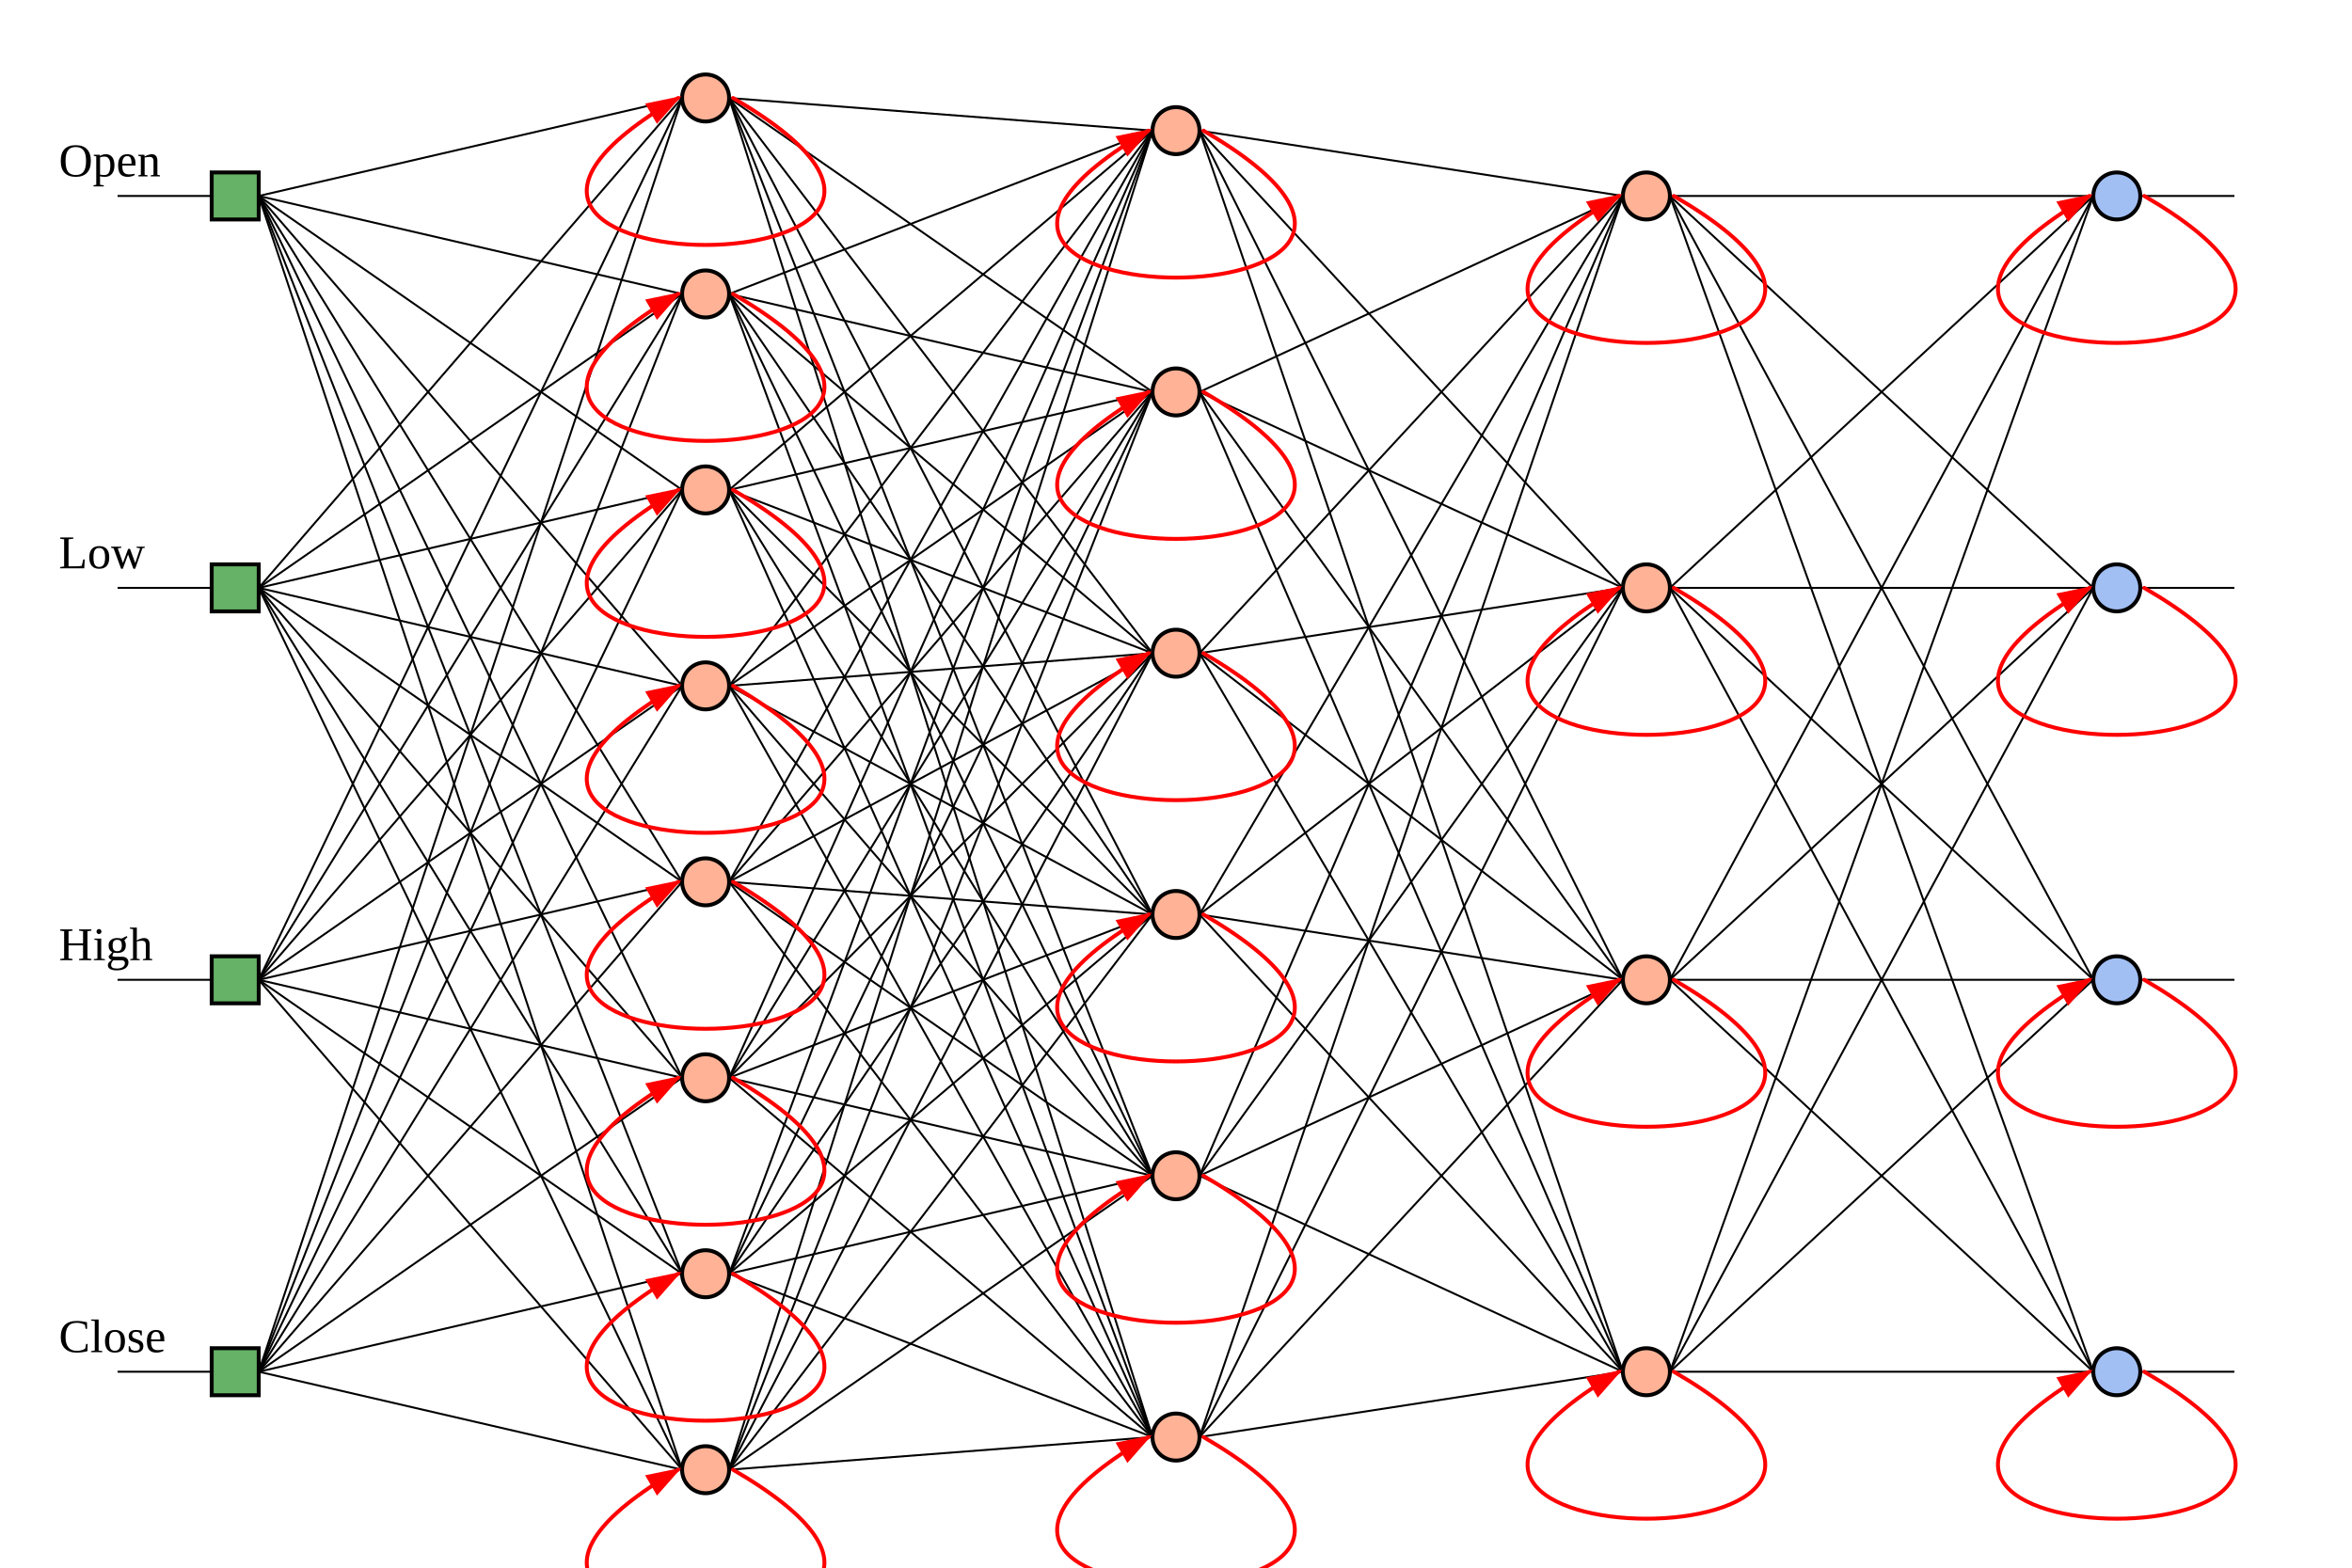
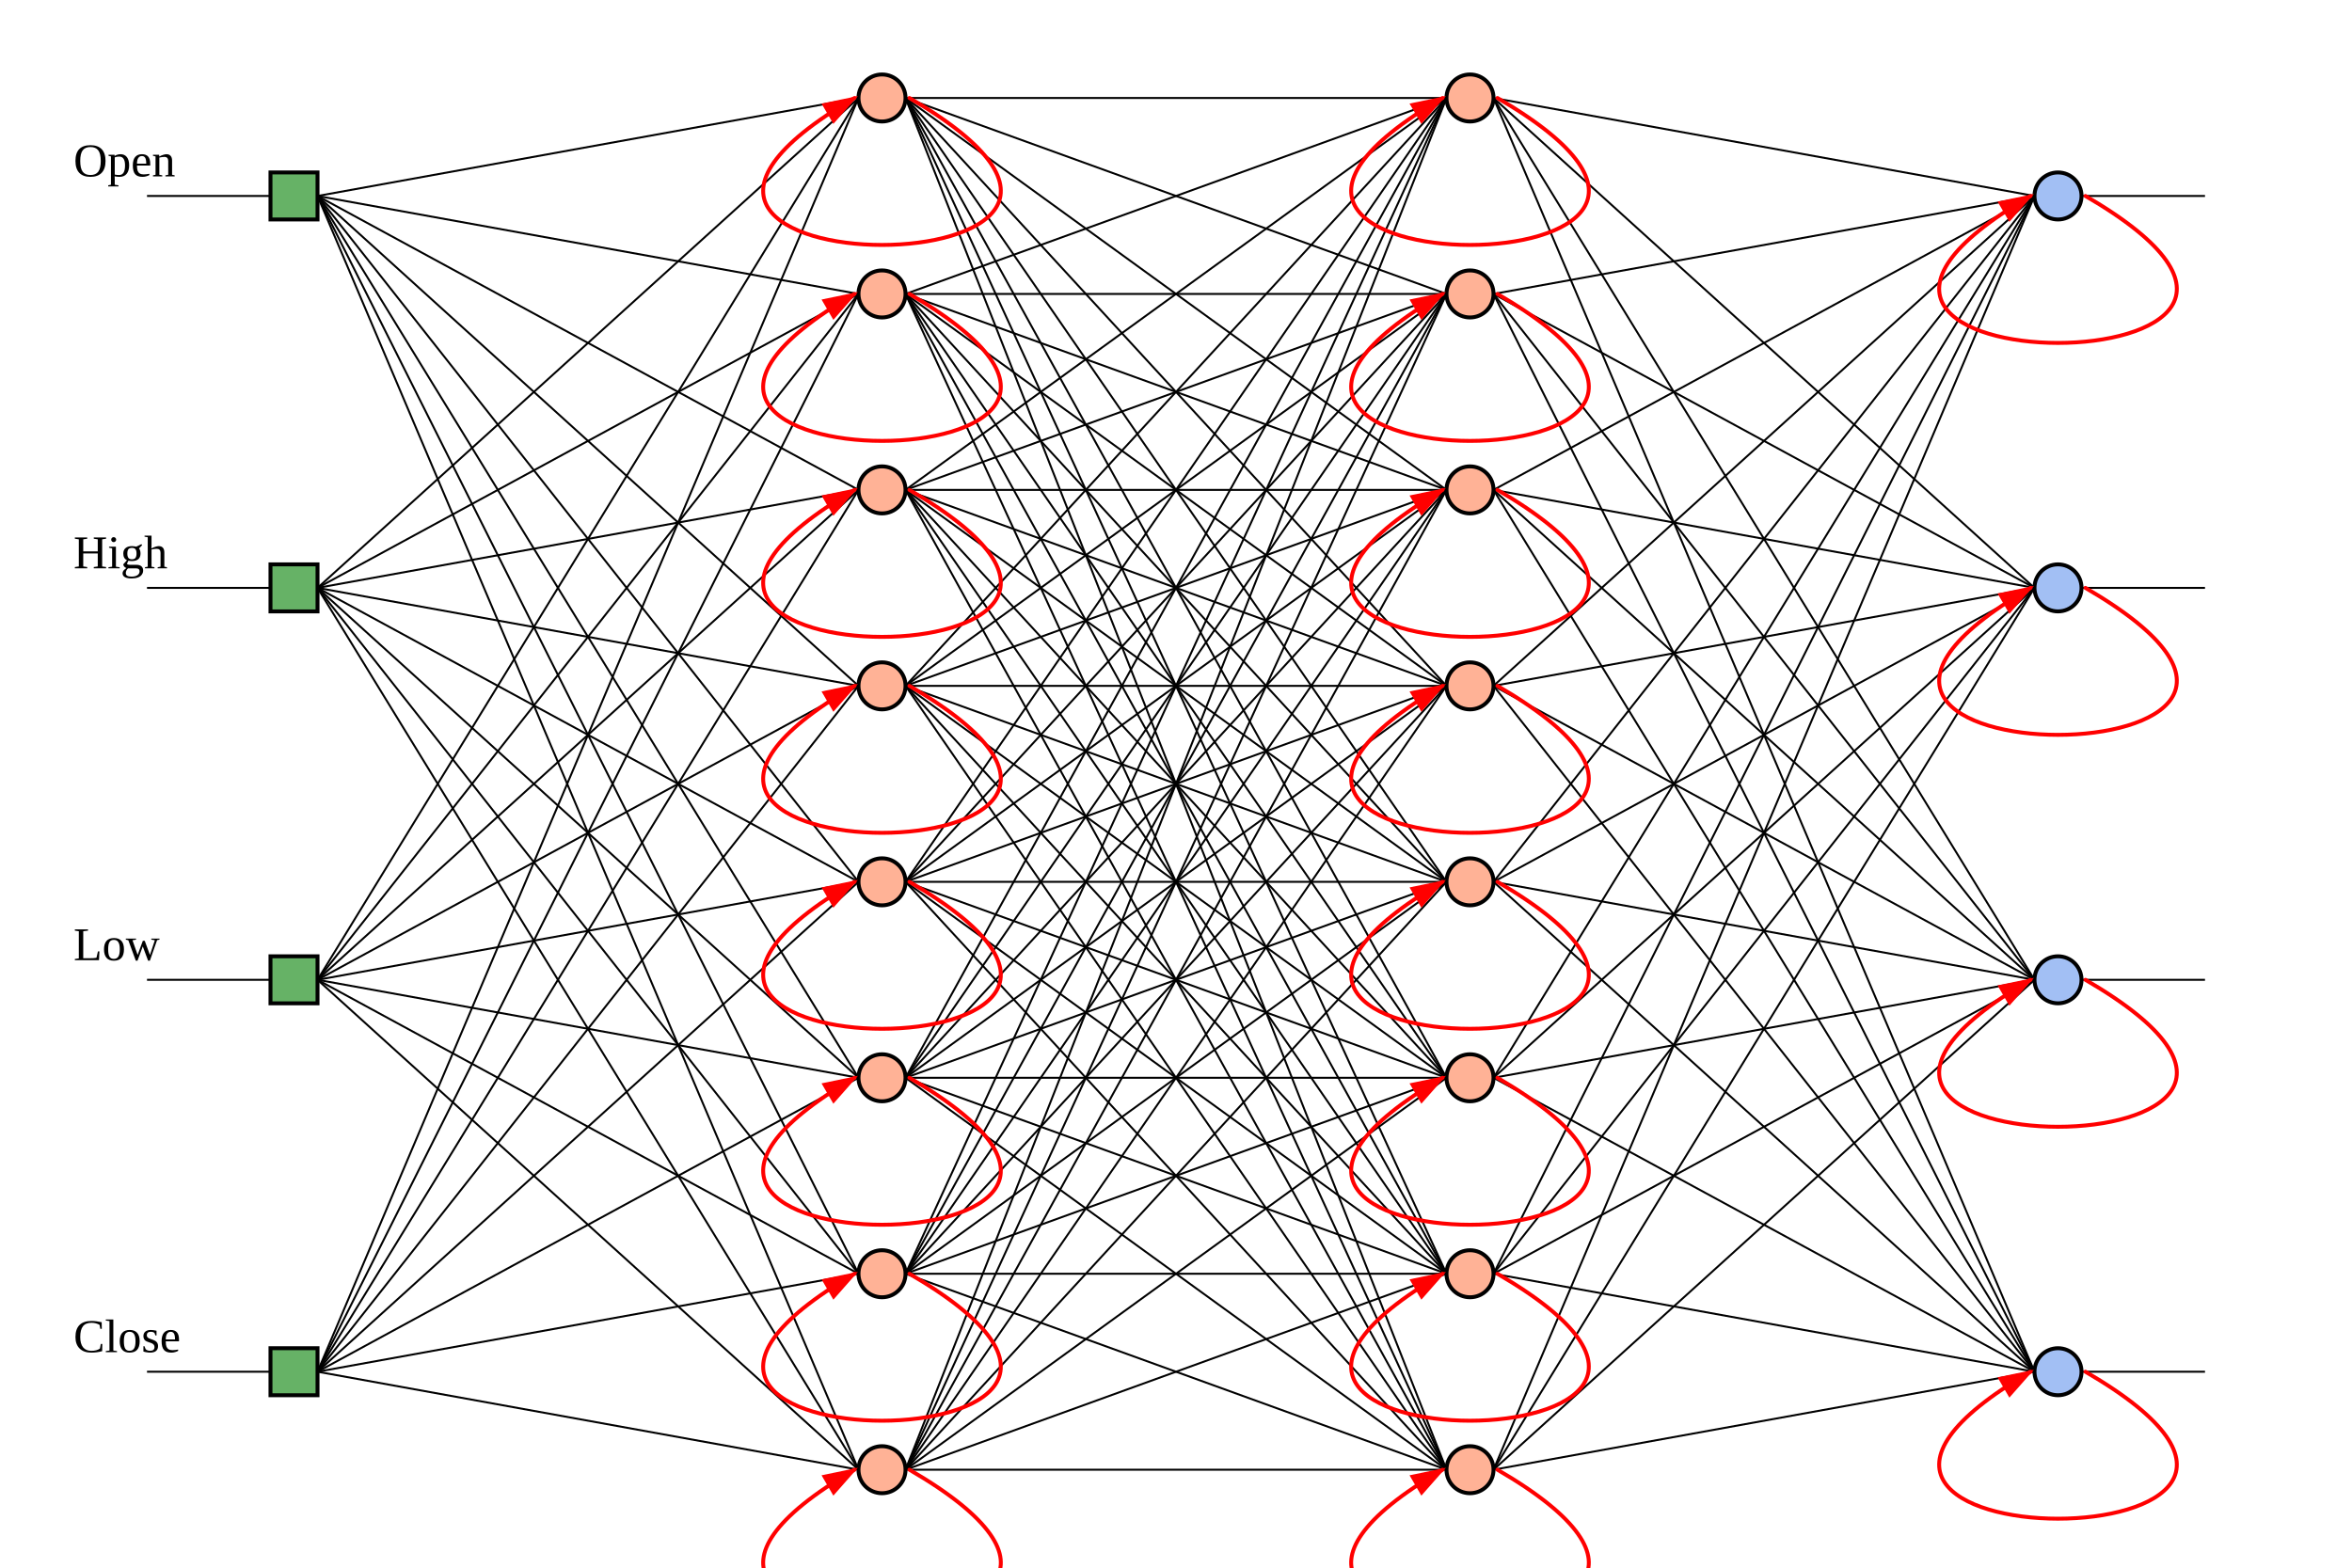
<svg xmlns="http://www.w3.org/2000/svg" version="1.1" width="600" height="400">
  <defs>
    <marker id="arrow" markerWidth="10" markerHeight="10" refX="8" refY="3" orient="auto" markerUnits="strokeWidth">
      <path d="M0,0 L0,6 L9,3 z" fill="red" />
    </marker>
  </defs>
-   <rect x="54" y="44" width="12" height="12" stroke="black" stroke-width="1" fill="rgba(0,127,0,0.6)" class="undefined" />
-   <line x1="30" y1="50" x2="54" y2="50" style="stroke:rgba(0,0,0,1);stroke-width:0.5" class="undefined" />
-   <text x="15" y="45" fill="black" font-size="12px" class="label">Open</text>
-   <rect x="54" y="144" width="12" height="12" stroke="black" stroke-width="1" fill="rgba(0,127,0,0.6)" class="undefined" />
-   <line x1="30" y1="150" x2="54" y2="150" style="stroke:rgba(0,0,0,1);stroke-width:0.5" class="undefined" />
-   <text x="15" y="145" fill="black" font-size="12px" class="label">Low</text>
-   <rect x="54" y="244" width="12" height="12" stroke="black" stroke-width="1" fill="rgba(0,127,0,0.6)" class="undefined" />
-   <line x1="30" y1="250" x2="54" y2="250" style="stroke:rgba(0,0,0,1);stroke-width:0.5" class="undefined" />
-   <text x="15" y="245" fill="black" font-size="12px" class="label">High</text>
-   <rect x="54" y="344" width="12" height="12" stroke="black" stroke-width="1" fill="rgba(0,127,0,0.6)" class="undefined" />
-   <line x1="30" y1="350" x2="54" y2="350" style="stroke:rgba(0,0,0,1);stroke-width:0.5" class="undefined" />
-   <text x="15" y="345" fill="black" font-size="12px" class="label">Close</text>
-   <circle cx="180" cy="25" r="6" stroke="black" stroke-width="1" fill="rgba(255,127,80,0.6)" class="undefined" />
-   <line x1="66" y1="50" x2="174" y2="25" style="stroke:rgba(0,0,0,1);stroke-width:0.5" class="undefined" />
-   <line x1="66" y1="150" x2="174" y2="25" style="stroke:rgba(0,0,0,1);stroke-width:0.5" class="undefined" />
-   <line x1="66" y1="250" x2="174" y2="25" style="stroke:rgba(0,0,0,1);stroke-width:0.5" class="undefined" />
-   <line x1="66" y1="350" x2="174" y2="25" style="stroke:rgba(0,0,0,1);stroke-width:0.5" class="undefined" />
-   <circle cx="180" cy="75" r="6" stroke="black" stroke-width="1" fill="rgba(255,127,80,0.6)" class="undefined" />
-   <line x1="66" y1="50" x2="174" y2="75" style="stroke:rgba(0,0,0,1);stroke-width:0.5" class="undefined" />
-   <line x1="66" y1="150" x2="174" y2="75" style="stroke:rgba(0,0,0,1);stroke-width:0.5" class="undefined" />
-   <line x1="66" y1="250" x2="174" y2="75" style="stroke:rgba(0,0,0,1);stroke-width:0.5" class="undefined" />
-   <line x1="66" y1="350" x2="174" y2="75" style="stroke:rgba(0,0,0,1);stroke-width:0.5" class="undefined" />
-   <circle cx="180" cy="125" r="6" stroke="black" stroke-width="1" fill="rgba(255,127,80,0.6)" class="undefined" />
-   <line x1="66" y1="50" x2="174" y2="125" style="stroke:rgba(0,0,0,1);stroke-width:0.5" class="undefined" />
-   <line x1="66" y1="150" x2="174" y2="125" style="stroke:rgba(0,0,0,1);stroke-width:0.5" class="undefined" />
-   <line x1="66" y1="250" x2="174" y2="125" style="stroke:rgba(0,0,0,1);stroke-width:0.5" class="undefined" />
-   <line x1="66" y1="350" x2="174" y2="125" style="stroke:rgba(0,0,0,1);stroke-width:0.5" class="undefined" />
-   <circle cx="180" cy="175" r="6" stroke="black" stroke-width="1" fill="rgba(255,127,80,0.6)" class="undefined" />
-   <line x1="66" y1="50" x2="174" y2="175" style="stroke:rgba(0,0,0,1);stroke-width:0.5" class="undefined" />
-   <line x1="66" y1="150" x2="174" y2="175" style="stroke:rgba(0,0,0,1);stroke-width:0.5" class="undefined" />
-   <line x1="66" y1="250" x2="174" y2="175" style="stroke:rgba(0,0,0,1);stroke-width:0.5" class="undefined" />
-   <line x1="66" y1="350" x2="174" y2="175" style="stroke:rgba(0,0,0,1);stroke-width:0.5" class="undefined" />
-   <circle cx="180" cy="225" r="6" stroke="black" stroke-width="1" fill="rgba(255,127,80,0.6)" class="undefined" />
-   <line x1="66" y1="50" x2="174" y2="225" style="stroke:rgba(0,0,0,1);stroke-width:0.5" class="undefined" />
-   <line x1="66" y1="150" x2="174" y2="225" style="stroke:rgba(0,0,0,1);stroke-width:0.5" class="undefined" />
-   <line x1="66" y1="250" x2="174" y2="225" style="stroke:rgba(0,0,0,1);stroke-width:0.5" class="undefined" />
-   <line x1="66" y1="350" x2="174" y2="225" style="stroke:rgba(0,0,0,1);stroke-width:0.5" class="undefined" />
-   <circle cx="180" cy="275" r="6" stroke="black" stroke-width="1" fill="rgba(255,127,80,0.6)" class="undefined" />
-   <line x1="66" y1="50" x2="174" y2="275" style="stroke:rgba(0,0,0,1);stroke-width:0.5" class="undefined" />
-   <line x1="66" y1="150" x2="174" y2="275" style="stroke:rgba(0,0,0,1);stroke-width:0.5" class="undefined" />
-   <line x1="66" y1="250" x2="174" y2="275" style="stroke:rgba(0,0,0,1);stroke-width:0.5" class="undefined" />
-   <line x1="66" y1="350" x2="174" y2="275" style="stroke:rgba(0,0,0,1);stroke-width:0.5" class="undefined" />
-   <circle cx="180" cy="325" r="6" stroke="black" stroke-width="1" fill="rgba(255,127,80,0.6)" class="undefined" />
-   <line x1="66" y1="50" x2="174" y2="325" style="stroke:rgba(0,0,0,1);stroke-width:0.5" class="undefined" />
-   <line x1="66" y1="150" x2="174" y2="325" style="stroke:rgba(0,0,0,1);stroke-width:0.5" class="undefined" />
-   <line x1="66" y1="250" x2="174" y2="325" style="stroke:rgba(0,0,0,1);stroke-width:0.5" class="undefined" />
-   <line x1="66" y1="350" x2="174" y2="325" style="stroke:rgba(0,0,0,1);stroke-width:0.5" class="undefined" />
-   <circle cx="180" cy="375" r="6" stroke="black" stroke-width="1" fill="rgba(255,127,80,0.6)" class="undefined" />
-   <line x1="66" y1="50" x2="174" y2="375" style="stroke:rgba(0,0,0,1);stroke-width:0.5" class="undefined" />
-   <line x1="66" y1="150" x2="174" y2="375" style="stroke:rgba(0,0,0,1);stroke-width:0.5" class="undefined" />
-   <line x1="66" y1="250" x2="174" y2="375" style="stroke:rgba(0,0,0,1);stroke-width:0.5" class="undefined" />
-   <line x1="66" y1="350" x2="174" y2="375" style="stroke:rgba(0,0,0,1);stroke-width:0.5" class="undefined" />
-   <circle cx="300" cy="33.333" r="6" stroke="black" stroke-width="1" fill="rgba(255,127,80,0.6)" class="undefined" />
-   <line x1="186" y1="25" x2="294" y2="33.333" style="stroke:rgba(0,0,0,1);stroke-width:0.5" class="undefined" />
-   <line x1="186" y1="75" x2="294" y2="33.333" style="stroke:rgba(0,0,0,1);stroke-width:0.5" class="undefined" />
-   <line x1="186" y1="125" x2="294" y2="33.333" style="stroke:rgba(0,0,0,1);stroke-width:0.5" class="undefined" />
-   <line x1="186" y1="175" x2="294" y2="33.333" style="stroke:rgba(0,0,0,1);stroke-width:0.5" class="undefined" />
-   <line x1="186" y1="225" x2="294" y2="33.333" style="stroke:rgba(0,0,0,1);stroke-width:0.5" class="undefined" />
-   <line x1="186" y1="275" x2="294" y2="33.333" style="stroke:rgba(0,0,0,1);stroke-width:0.5" class="undefined" />
-   <line x1="186" y1="325" x2="294" y2="33.333" style="stroke:rgba(0,0,0,1);stroke-width:0.5" class="undefined" />
-   <line x1="186" y1="375" x2="294" y2="33.333" style="stroke:rgba(0,0,0,1);stroke-width:0.5" class="undefined" />
-   <circle cx="300" cy="100" r="6" stroke="black" stroke-width="1" fill="rgba(255,127,80,0.6)" class="undefined" />
-   <line x1="186" y1="25" x2="294" y2="100" style="stroke:rgba(0,0,0,1);stroke-width:0.5" class="undefined" />
-   <line x1="186" y1="75" x2="294" y2="100" style="stroke:rgba(0,0,0,1);stroke-width:0.5" class="undefined" />
-   <line x1="186" y1="125" x2="294" y2="100" style="stroke:rgba(0,0,0,1);stroke-width:0.5" class="undefined" />
-   <line x1="186" y1="175" x2="294" y2="100" style="stroke:rgba(0,0,0,1);stroke-width:0.5" class="undefined" />
-   <line x1="186" y1="225" x2="294" y2="100" style="stroke:rgba(0,0,0,1);stroke-width:0.5" class="undefined" />
-   <line x1="186" y1="275" x2="294" y2="100" style="stroke:rgba(0,0,0,1);stroke-width:0.5" class="undefined" />
-   <line x1="186" y1="325" x2="294" y2="100" style="stroke:rgba(0,0,0,1);stroke-width:0.5" class="undefined" />
-   <line x1="186" y1="375" x2="294" y2="100" style="stroke:rgba(0,0,0,1);stroke-width:0.5" class="undefined" />
-   <circle cx="300" cy="166.667" r="6" stroke="black" stroke-width="1" fill="rgba(255,127,80,0.6)" class="undefined" />
-   <line x1="186" y1="25" x2="294" y2="166.667" style="stroke:rgba(0,0,0,1);stroke-width:0.5" class="undefined" />
-   <line x1="186" y1="75" x2="294" y2="166.667" style="stroke:rgba(0,0,0,1);stroke-width:0.5" class="undefined" />
-   <line x1="186" y1="125" x2="294" y2="166.667" style="stroke:rgba(0,0,0,1);stroke-width:0.5" class="undefined" />
-   <line x1="186" y1="175" x2="294" y2="166.667" style="stroke:rgba(0,0,0,1);stroke-width:0.5" class="undefined" />
-   <line x1="186" y1="225" x2="294" y2="166.667" style="stroke:rgba(0,0,0,1);stroke-width:0.5" class="undefined" />
-   <line x1="186" y1="275" x2="294" y2="166.667" style="stroke:rgba(0,0,0,1);stroke-width:0.5" class="undefined" />
-   <line x1="186" y1="325" x2="294" y2="166.667" style="stroke:rgba(0,0,0,1);stroke-width:0.5" class="undefined" />
-   <line x1="186" y1="375" x2="294" y2="166.667" style="stroke:rgba(0,0,0,1);stroke-width:0.5" class="undefined" />
-   <circle cx="300" cy="233.333" r="6" stroke="black" stroke-width="1" fill="rgba(255,127,80,0.6)" class="undefined" />
-   <line x1="186" y1="25" x2="294" y2="233.333" style="stroke:rgba(0,0,0,1);stroke-width:0.5" class="undefined" />
-   <line x1="186" y1="75" x2="294" y2="233.333" style="stroke:rgba(0,0,0,1);stroke-width:0.5" class="undefined" />
-   <line x1="186" y1="125" x2="294" y2="233.333" style="stroke:rgba(0,0,0,1);stroke-width:0.5" class="undefined" />
-   <line x1="186" y1="175" x2="294" y2="233.333" style="stroke:rgba(0,0,0,1);stroke-width:0.5" class="undefined" />
-   <line x1="186" y1="225" x2="294" y2="233.333" style="stroke:rgba(0,0,0,1);stroke-width:0.5" class="undefined" />
-   <line x1="186" y1="275" x2="294" y2="233.333" style="stroke:rgba(0,0,0,1);stroke-width:0.5" class="undefined" />
-   <line x1="186" y1="325" x2="294" y2="233.333" style="stroke:rgba(0,0,0,1);stroke-width:0.5" class="undefined" />
-   <line x1="186" y1="375" x2="294" y2="233.333" style="stroke:rgba(0,0,0,1);stroke-width:0.5" class="undefined" />
-   <circle cx="300" cy="300" r="6" stroke="black" stroke-width="1" fill="rgba(255,127,80,0.6)" class="undefined" />
-   <line x1="186" y1="25" x2="294" y2="300" style="stroke:rgba(0,0,0,1);stroke-width:0.5" class="undefined" />
-   <line x1="186" y1="75" x2="294" y2="300" style="stroke:rgba(0,0,0,1);stroke-width:0.5" class="undefined" />
-   <line x1="186" y1="125" x2="294" y2="300" style="stroke:rgba(0,0,0,1);stroke-width:0.5" class="undefined" />
-   <line x1="186" y1="175" x2="294" y2="300" style="stroke:rgba(0,0,0,1);stroke-width:0.5" class="undefined" />
-   <line x1="186" y1="225" x2="294" y2="300" style="stroke:rgba(0,0,0,1);stroke-width:0.5" class="undefined" />
-   <line x1="186" y1="275" x2="294" y2="300" style="stroke:rgba(0,0,0,1);stroke-width:0.5" class="undefined" />
-   <line x1="186" y1="325" x2="294" y2="300" style="stroke:rgba(0,0,0,1);stroke-width:0.5" class="undefined" />
-   <line x1="186" y1="375" x2="294" y2="300" style="stroke:rgba(0,0,0,1);stroke-width:0.5" class="undefined" />
-   <circle cx="300" cy="366.667" r="6" stroke="black" stroke-width="1" fill="rgba(255,127,80,0.6)" class="undefined" />
-   <line x1="186" y1="25" x2="294" y2="366.667" style="stroke:rgba(0,0,0,1);stroke-width:0.5" class="undefined" />
-   <line x1="186" y1="75" x2="294" y2="366.667" style="stroke:rgba(0,0,0,1);stroke-width:0.5" class="undefined" />
-   <line x1="186" y1="125" x2="294" y2="366.667" style="stroke:rgba(0,0,0,1);stroke-width:0.5" class="undefined" />
-   <line x1="186" y1="175" x2="294" y2="366.667" style="stroke:rgba(0,0,0,1);stroke-width:0.5" class="undefined" />
-   <line x1="186" y1="225" x2="294" y2="366.667" style="stroke:rgba(0,0,0,1);stroke-width:0.5" class="undefined" />
-   <line x1="186" y1="275" x2="294" y2="366.667" style="stroke:rgba(0,0,0,1);stroke-width:0.5" class="undefined" />
-   <line x1="186" y1="325" x2="294" y2="366.667" style="stroke:rgba(0,0,0,1);stroke-width:0.5" class="undefined" />
-   <line x1="186" y1="375" x2="294" y2="366.667" style="stroke:rgba(0,0,0,1);stroke-width:0.5" class="undefined" />
-   <circle cx="420" cy="50" r="6" stroke="black" stroke-width="1" fill="rgba(255,127,80,0.6)" class="undefined" />
-   <line x1="306" y1="33.333" x2="414" y2="50" style="stroke:rgba(0,0,0,1);stroke-width:0.5" class="undefined" />
-   <line x1="306" y1="100" x2="414" y2="50" style="stroke:rgba(0,0,0,1);stroke-width:0.5" class="undefined" />
-   <line x1="306" y1="166.667" x2="414" y2="50" style="stroke:rgba(0,0,0,1);stroke-width:0.5" class="undefined" />
-   <line x1="306" y1="233.333" x2="414" y2="50" style="stroke:rgba(0,0,0,1);stroke-width:0.5" class="undefined" />
-   <line x1="306" y1="300" x2="414" y2="50" style="stroke:rgba(0,0,0,1);stroke-width:0.5" class="undefined" />
-   <line x1="306" y1="366.667" x2="414" y2="50" style="stroke:rgba(0,0,0,1);stroke-width:0.5" class="undefined" />
-   <circle cx="420" cy="150" r="6" stroke="black" stroke-width="1" fill="rgba(255,127,80,0.6)" class="undefined" />
-   <line x1="306" y1="33.333" x2="414" y2="150" style="stroke:rgba(0,0,0,1);stroke-width:0.5" class="undefined" />
-   <line x1="306" y1="100" x2="414" y2="150" style="stroke:rgba(0,0,0,1);stroke-width:0.5" class="undefined" />
-   <line x1="306" y1="166.667" x2="414" y2="150" style="stroke:rgba(0,0,0,1);stroke-width:0.5" class="undefined" />
-   <line x1="306" y1="233.333" x2="414" y2="150" style="stroke:rgba(0,0,0,1);stroke-width:0.5" class="undefined" />
-   <line x1="306" y1="300" x2="414" y2="150" style="stroke:rgba(0,0,0,1);stroke-width:0.5" class="undefined" />
-   <line x1="306" y1="366.667" x2="414" y2="150" style="stroke:rgba(0,0,0,1);stroke-width:0.5" class="undefined" />
-   <circle cx="420" cy="250" r="6" stroke="black" stroke-width="1" fill="rgba(255,127,80,0.6)" class="undefined" />
-   <line x1="306" y1="33.333" x2="414" y2="250" style="stroke:rgba(0,0,0,1);stroke-width:0.5" class="undefined" />
-   <line x1="306" y1="100" x2="414" y2="250" style="stroke:rgba(0,0,0,1);stroke-width:0.5" class="undefined" />
-   <line x1="306" y1="166.667" x2="414" y2="250" style="stroke:rgba(0,0,0,1);stroke-width:0.5" class="undefined" />
-   <line x1="306" y1="233.333" x2="414" y2="250" style="stroke:rgba(0,0,0,1);stroke-width:0.5" class="undefined" />
-   <line x1="306" y1="300" x2="414" y2="250" style="stroke:rgba(0,0,0,1);stroke-width:0.5" class="undefined" />
-   <line x1="306" y1="366.667" x2="414" y2="250" style="stroke:rgba(0,0,0,1);stroke-width:0.5" class="undefined" />
-   <circle cx="420" cy="350" r="6" stroke="black" stroke-width="1" fill="rgba(255,127,80,0.6)" class="undefined" />
-   <line x1="306" y1="33.333" x2="414" y2="350" style="stroke:rgba(0,0,0,1);stroke-width:0.5" class="undefined" />
-   <line x1="306" y1="100" x2="414" y2="350" style="stroke:rgba(0,0,0,1);stroke-width:0.5" class="undefined" />
-   <line x1="306" y1="166.667" x2="414" y2="350" style="stroke:rgba(0,0,0,1);stroke-width:0.5" class="undefined" />
-   <line x1="306" y1="233.333" x2="414" y2="350" style="stroke:rgba(0,0,0,1);stroke-width:0.5" class="undefined" />
-   <line x1="306" y1="300" x2="414" y2="350" style="stroke:rgba(0,0,0,1);stroke-width:0.5" class="undefined" />
-   <line x1="306" y1="366.667" x2="414" y2="350" style="stroke:rgba(0,0,0,1);stroke-width:0.5" class="undefined" />
-   <circle cx="540" cy="50" r="6" stroke="black" stroke-width="1" fill="rgba(100,149,237,0.6)" class="undefined" />
-   <line x1="546" y1="50" x2="570" y2="50" style="stroke:rgba(0,0,0,1);stroke-width:0.5" class="undefined" />
-   <line x1="426" y1="50" x2="534" y2="50" style="stroke:rgba(0,0,0,1);stroke-width:0.5" class="undefined" />
-   <line x1="426" y1="150" x2="534" y2="50" style="stroke:rgba(0,0,0,1);stroke-width:0.5" class="undefined" />
-   <line x1="426" y1="250" x2="534" y2="50" style="stroke:rgba(0,0,0,1);stroke-width:0.5" class="undefined" />
-   <line x1="426" y1="350" x2="534" y2="50" style="stroke:rgba(0,0,0,1);stroke-width:0.5" class="undefined" />
-   <circle cx="540" cy="150" r="6" stroke="black" stroke-width="1" fill="rgba(100,149,237,0.6)" class="undefined" />
-   <line x1="546" y1="150" x2="570" y2="150" style="stroke:rgba(0,0,0,1);stroke-width:0.5" class="undefined" />
-   <line x1="426" y1="50" x2="534" y2="150" style="stroke:rgba(0,0,0,1);stroke-width:0.5" class="undefined" />
-   <line x1="426" y1="150" x2="534" y2="150" style="stroke:rgba(0,0,0,1);stroke-width:0.5" class="undefined" />
-   <line x1="426" y1="250" x2="534" y2="150" style="stroke:rgba(0,0,0,1);stroke-width:0.5" class="undefined" />
-   <line x1="426" y1="350" x2="534" y2="150" style="stroke:rgba(0,0,0,1);stroke-width:0.5" class="undefined" />
-   <circle cx="540" cy="250" r="6" stroke="black" stroke-width="1" fill="rgba(100,149,237,0.6)" class="undefined" />
-   <line x1="546" y1="250" x2="570" y2="250" style="stroke:rgba(0,0,0,1);stroke-width:0.5" class="undefined" />
-   <line x1="426" y1="50" x2="534" y2="250" style="stroke:rgba(0,0,0,1);stroke-width:0.5" class="undefined" />
-   <line x1="426" y1="150" x2="534" y2="250" style="stroke:rgba(0,0,0,1);stroke-width:0.5" class="undefined" />
-   <line x1="426" y1="250" x2="534" y2="250" style="stroke:rgba(0,0,0,1);stroke-width:0.5" class="undefined" />
-   <line x1="426" y1="350" x2="534" y2="250" style="stroke:rgba(0,0,0,1);stroke-width:0.5" class="undefined" />
-   <circle cx="540" cy="350" r="6" stroke="black" stroke-width="1" fill="rgba(100,149,237,0.6)" class="undefined" />
-   <line x1="546" y1="350" x2="570" y2="350" style="stroke:rgba(0,0,0,1);stroke-width:0.5" class="undefined" />
-   <line x1="426" y1="50" x2="534" y2="350" style="stroke:rgba(0,0,0,1);stroke-width:0.5" class="undefined" />
-   <line x1="426" y1="150" x2="534" y2="350" style="stroke:rgba(0,0,0,1);stroke-width:0.5" class="undefined" />
-   <line x1="426" y1="250" x2="534" y2="350" style="stroke:rgba(0,0,0,1);stroke-width:0.5" class="undefined" />
-   <line x1="426" y1="350" x2="534" y2="350" style="stroke:rgba(0,0,0,1);stroke-width:0.5" class="undefined" />
-   <path d="M 187 25 C 273 75, 87 75, 173 25" stroke="red" stroke-width="1" fill="transparent" stroke-linecap="round" marker-end="url(#arrow)" class="recurrence" />
-   <path d="M 187 75 C 273 125, 87 125, 173 75" stroke="red" stroke-width="1" fill="transparent" stroke-linecap="round" marker-end="url(#arrow)" class="recurrence" />
-   <path d="M 187 125 C 273 175, 87 175, 173 125" stroke="red" stroke-width="1" fill="transparent" stroke-linecap="round" marker-end="url(#arrow)" class="recurrence" />
-   <path d="M 187 175 C 273 225, 87 225, 173 175" stroke="red" stroke-width="1" fill="transparent" stroke-linecap="round" marker-end="url(#arrow)" class="recurrence" />
-   <path d="M 187 225 C 273 275, 87 275, 173 225" stroke="red" stroke-width="1" fill="transparent" stroke-linecap="round" marker-end="url(#arrow)" class="recurrence" />
-   <path d="M 187 275 C 273 325, 87 325, 173 275" stroke="red" stroke-width="1" fill="transparent" stroke-linecap="round" marker-end="url(#arrow)" class="recurrence" />
-   <path d="M 187 325 C 273 375, 87 375, 173 325" stroke="red" stroke-width="1" fill="transparent" stroke-linecap="round" marker-end="url(#arrow)" class="recurrence" />
-   <path d="M 187 375 C 273 425, 87 425, 173 375" stroke="red" stroke-width="1" fill="transparent" stroke-linecap="round" marker-end="url(#arrow)" class="recurrence" />
-   <path d="M 307 33.333 C 393 83.333, 207 83.333, 293 33.333" stroke="red" stroke-width="1" fill="transparent" stroke-linecap="round" marker-end="url(#arrow)" class="recurrence" />
-   <path d="M 307 100 C 393 150, 207 150, 293 100" stroke="red" stroke-width="1" fill="transparent" stroke-linecap="round" marker-end="url(#arrow)" class="recurrence" />
-   <path d="M 307 166.667 C 393 216.667, 207 216.667, 293 166.667" stroke="red" stroke-width="1" fill="transparent" stroke-linecap="round" marker-end="url(#arrow)" class="recurrence" />
-   <path d="M 307 233.333 C 393 283.333, 207 283.333, 293 233.333" stroke="red" stroke-width="1" fill="transparent" stroke-linecap="round" marker-end="url(#arrow)" class="recurrence" />
-   <path d="M 307 300 C 393 350, 207 350, 293 300" stroke="red" stroke-width="1" fill="transparent" stroke-linecap="round" marker-end="url(#arrow)" class="recurrence" />
-   <path d="M 307 366.667 C 393 416.667, 207 416.667, 293 366.667" stroke="red" stroke-width="1" fill="transparent" stroke-linecap="round" marker-end="url(#arrow)" class="recurrence" />
-   <path d="M 427 50 C 513 100, 327 100, 413 50" stroke="red" stroke-width="1" fill="transparent" stroke-linecap="round" marker-end="url(#arrow)" class="recurrence" />
-   <path d="M 427 150 C 513 200, 327 200, 413 150" stroke="red" stroke-width="1" fill="transparent" stroke-linecap="round" marker-end="url(#arrow)" class="recurrence" />
-   <path d="M 427 250 C 513 300, 327 300, 413 250" stroke="red" stroke-width="1" fill="transparent" stroke-linecap="round" marker-end="url(#arrow)" class="recurrence" />
-   <path d="M 427 350 C 513 400, 327 400, 413 350" stroke="red" stroke-width="1" fill="transparent" stroke-linecap="round" marker-end="url(#arrow)" class="recurrence" />
-   <path d="M 547 50 C 633 100, 447 100, 533 50" stroke="red" stroke-width="1" fill="transparent" stroke-linecap="round" marker-end="url(#arrow)" class="recurrence" />
-   <path d="M 547 150 C 633 200, 447 200, 533 150" stroke="red" stroke-width="1" fill="transparent" stroke-linecap="round" marker-end="url(#arrow)" class="recurrence" />
-   <path d="M 547 250 C 633 300, 447 300, 533 250" stroke="red" stroke-width="1" fill="transparent" stroke-linecap="round" marker-end="url(#arrow)" class="recurrence" />
-   <path d="M 547 350 C 633 400, 447 400, 533 350" stroke="red" stroke-width="1" fill="transparent" stroke-linecap="round" marker-end="url(#arrow)" class="recurrence" />
+   <rect x="69" y="44" width="12" height="12" stroke="black" stroke-width="1" fill="rgba(0,127,0,0.6)" class="undefined" />
+   <line x1="37.5" y1="50" x2="69" y2="50" style="stroke:rgba(0,0,0,1);stroke-width:0.5" class="undefined" />
+   <text x="18.75" y="45" fill="black" font-size="12px" class="label">Open</text>
+   <rect x="69" y="144" width="12" height="12" stroke="black" stroke-width="1" fill="rgba(0,127,0,0.6)" class="undefined" />
+   <line x1="37.5" y1="150" x2="69" y2="150" style="stroke:rgba(0,0,0,1);stroke-width:0.5" class="undefined" />
+   <text x="18.75" y="145" fill="black" font-size="12px" class="label">High</text>
+   <rect x="69" y="244" width="12" height="12" stroke="black" stroke-width="1" fill="rgba(0,127,0,0.6)" class="undefined" />
+   <line x1="37.5" y1="250" x2="69" y2="250" style="stroke:rgba(0,0,0,1);stroke-width:0.5" class="undefined" />
+   <text x="18.75" y="245" fill="black" font-size="12px" class="label">Low</text>
+   <rect x="69" y="344" width="12" height="12" stroke="black" stroke-width="1" fill="rgba(0,127,0,0.6)" class="undefined" />
+   <line x1="37.5" y1="350" x2="69" y2="350" style="stroke:rgba(0,0,0,1);stroke-width:0.5" class="undefined" />
+   <text x="18.75" y="345" fill="black" font-size="12px" class="label">Close</text>
+   <circle cx="225" cy="25" r="6" stroke="black" stroke-width="1" fill="rgba(255,127,80,0.6)" class="undefined" />
+   <line x1="81" y1="50" x2="219" y2="25" style="stroke:rgba(0,0,0,1);stroke-width:0.5" class="undefined" />
+   <line x1="81" y1="150" x2="219" y2="25" style="stroke:rgba(0,0,0,1);stroke-width:0.5" class="undefined" />
+   <line x1="81" y1="250" x2="219" y2="25" style="stroke:rgba(0,0,0,1);stroke-width:0.5" class="undefined" />
+   <line x1="81" y1="350" x2="219" y2="25" style="stroke:rgba(0,0,0,1);stroke-width:0.5" class="undefined" />
+   <circle cx="225" cy="75" r="6" stroke="black" stroke-width="1" fill="rgba(255,127,80,0.6)" class="undefined" />
+   <line x1="81" y1="50" x2="219" y2="75" style="stroke:rgba(0,0,0,1);stroke-width:0.5" class="undefined" />
+   <line x1="81" y1="150" x2="219" y2="75" style="stroke:rgba(0,0,0,1);stroke-width:0.5" class="undefined" />
+   <line x1="81" y1="250" x2="219" y2="75" style="stroke:rgba(0,0,0,1);stroke-width:0.5" class="undefined" />
+   <line x1="81" y1="350" x2="219" y2="75" style="stroke:rgba(0,0,0,1);stroke-width:0.5" class="undefined" />
+   <circle cx="225" cy="125" r="6" stroke="black" stroke-width="1" fill="rgba(255,127,80,0.6)" class="undefined" />
+   <line x1="81" y1="50" x2="219" y2="125" style="stroke:rgba(0,0,0,1);stroke-width:0.5" class="undefined" />
+   <line x1="81" y1="150" x2="219" y2="125" style="stroke:rgba(0,0,0,1);stroke-width:0.5" class="undefined" />
+   <line x1="81" y1="250" x2="219" y2="125" style="stroke:rgba(0,0,0,1);stroke-width:0.5" class="undefined" />
+   <line x1="81" y1="350" x2="219" y2="125" style="stroke:rgba(0,0,0,1);stroke-width:0.5" class="undefined" />
+   <circle cx="225" cy="175" r="6" stroke="black" stroke-width="1" fill="rgba(255,127,80,0.6)" class="undefined" />
+   <line x1="81" y1="50" x2="219" y2="175" style="stroke:rgba(0,0,0,1);stroke-width:0.5" class="undefined" />
+   <line x1="81" y1="150" x2="219" y2="175" style="stroke:rgba(0,0,0,1);stroke-width:0.5" class="undefined" />
+   <line x1="81" y1="250" x2="219" y2="175" style="stroke:rgba(0,0,0,1);stroke-width:0.5" class="undefined" />
+   <line x1="81" y1="350" x2="219" y2="175" style="stroke:rgba(0,0,0,1);stroke-width:0.5" class="undefined" />
+   <circle cx="225" cy="225" r="6" stroke="black" stroke-width="1" fill="rgba(255,127,80,0.6)" class="undefined" />
+   <line x1="81" y1="50" x2="219" y2="225" style="stroke:rgba(0,0,0,1);stroke-width:0.5" class="undefined" />
+   <line x1="81" y1="150" x2="219" y2="225" style="stroke:rgba(0,0,0,1);stroke-width:0.5" class="undefined" />
+   <line x1="81" y1="250" x2="219" y2="225" style="stroke:rgba(0,0,0,1);stroke-width:0.5" class="undefined" />
+   <line x1="81" y1="350" x2="219" y2="225" style="stroke:rgba(0,0,0,1);stroke-width:0.5" class="undefined" />
+   <circle cx="225" cy="275" r="6" stroke="black" stroke-width="1" fill="rgba(255,127,80,0.6)" class="undefined" />
+   <line x1="81" y1="50" x2="219" y2="275" style="stroke:rgba(0,0,0,1);stroke-width:0.5" class="undefined" />
+   <line x1="81" y1="150" x2="219" y2="275" style="stroke:rgba(0,0,0,1);stroke-width:0.5" class="undefined" />
+   <line x1="81" y1="250" x2="219" y2="275" style="stroke:rgba(0,0,0,1);stroke-width:0.5" class="undefined" />
+   <line x1="81" y1="350" x2="219" y2="275" style="stroke:rgba(0,0,0,1);stroke-width:0.5" class="undefined" />
+   <circle cx="225" cy="325" r="6" stroke="black" stroke-width="1" fill="rgba(255,127,80,0.6)" class="undefined" />
+   <line x1="81" y1="50" x2="219" y2="325" style="stroke:rgba(0,0,0,1);stroke-width:0.5" class="undefined" />
+   <line x1="81" y1="150" x2="219" y2="325" style="stroke:rgba(0,0,0,1);stroke-width:0.5" class="undefined" />
+   <line x1="81" y1="250" x2="219" y2="325" style="stroke:rgba(0,0,0,1);stroke-width:0.5" class="undefined" />
+   <line x1="81" y1="350" x2="219" y2="325" style="stroke:rgba(0,0,0,1);stroke-width:0.5" class="undefined" />
+   <circle cx="225" cy="375" r="6" stroke="black" stroke-width="1" fill="rgba(255,127,80,0.6)" class="undefined" />
+   <line x1="81" y1="50" x2="219" y2="375" style="stroke:rgba(0,0,0,1);stroke-width:0.5" class="undefined" />
+   <line x1="81" y1="150" x2="219" y2="375" style="stroke:rgba(0,0,0,1);stroke-width:0.5" class="undefined" />
+   <line x1="81" y1="250" x2="219" y2="375" style="stroke:rgba(0,0,0,1);stroke-width:0.5" class="undefined" />
+   <line x1="81" y1="350" x2="219" y2="375" style="stroke:rgba(0,0,0,1);stroke-width:0.5" class="undefined" />
+   <circle cx="375" cy="25" r="6" stroke="black" stroke-width="1" fill="rgba(255,127,80,0.6)" class="undefined" />
+   <line x1="231" y1="25" x2="369" y2="25" style="stroke:rgba(0,0,0,1);stroke-width:0.5" class="undefined" />
+   <line x1="231" y1="75" x2="369" y2="25" style="stroke:rgba(0,0,0,1);stroke-width:0.5" class="undefined" />
+   <line x1="231" y1="125" x2="369" y2="25" style="stroke:rgba(0,0,0,1);stroke-width:0.5" class="undefined" />
+   <line x1="231" y1="175" x2="369" y2="25" style="stroke:rgba(0,0,0,1);stroke-width:0.5" class="undefined" />
+   <line x1="231" y1="225" x2="369" y2="25" style="stroke:rgba(0,0,0,1);stroke-width:0.5" class="undefined" />
+   <line x1="231" y1="275" x2="369" y2="25" style="stroke:rgba(0,0,0,1);stroke-width:0.5" class="undefined" />
+   <line x1="231" y1="325" x2="369" y2="25" style="stroke:rgba(0,0,0,1);stroke-width:0.5" class="undefined" />
+   <line x1="231" y1="375" x2="369" y2="25" style="stroke:rgba(0,0,0,1);stroke-width:0.5" class="undefined" />
+   <circle cx="375" cy="75" r="6" stroke="black" stroke-width="1" fill="rgba(255,127,80,0.6)" class="undefined" />
+   <line x1="231" y1="25" x2="369" y2="75" style="stroke:rgba(0,0,0,1);stroke-width:0.5" class="undefined" />
+   <line x1="231" y1="75" x2="369" y2="75" style="stroke:rgba(0,0,0,1);stroke-width:0.5" class="undefined" />
+   <line x1="231" y1="125" x2="369" y2="75" style="stroke:rgba(0,0,0,1);stroke-width:0.5" class="undefined" />
+   <line x1="231" y1="175" x2="369" y2="75" style="stroke:rgba(0,0,0,1);stroke-width:0.5" class="undefined" />
+   <line x1="231" y1="225" x2="369" y2="75" style="stroke:rgba(0,0,0,1);stroke-width:0.5" class="undefined" />
+   <line x1="231" y1="275" x2="369" y2="75" style="stroke:rgba(0,0,0,1);stroke-width:0.5" class="undefined" />
+   <line x1="231" y1="325" x2="369" y2="75" style="stroke:rgba(0,0,0,1);stroke-width:0.5" class="undefined" />
+   <line x1="231" y1="375" x2="369" y2="75" style="stroke:rgba(0,0,0,1);stroke-width:0.5" class="undefined" />
+   <circle cx="375" cy="125" r="6" stroke="black" stroke-width="1" fill="rgba(255,127,80,0.6)" class="undefined" />
+   <line x1="231" y1="25" x2="369" y2="125" style="stroke:rgba(0,0,0,1);stroke-width:0.5" class="undefined" />
+   <line x1="231" y1="75" x2="369" y2="125" style="stroke:rgba(0,0,0,1);stroke-width:0.5" class="undefined" />
+   <line x1="231" y1="125" x2="369" y2="125" style="stroke:rgba(0,0,0,1);stroke-width:0.5" class="undefined" />
+   <line x1="231" y1="175" x2="369" y2="125" style="stroke:rgba(0,0,0,1);stroke-width:0.5" class="undefined" />
+   <line x1="231" y1="225" x2="369" y2="125" style="stroke:rgba(0,0,0,1);stroke-width:0.5" class="undefined" />
+   <line x1="231" y1="275" x2="369" y2="125" style="stroke:rgba(0,0,0,1);stroke-width:0.5" class="undefined" />
+   <line x1="231" y1="325" x2="369" y2="125" style="stroke:rgba(0,0,0,1);stroke-width:0.5" class="undefined" />
+   <line x1="231" y1="375" x2="369" y2="125" style="stroke:rgba(0,0,0,1);stroke-width:0.5" class="undefined" />
+   <circle cx="375" cy="175" r="6" stroke="black" stroke-width="1" fill="rgba(255,127,80,0.6)" class="undefined" />
+   <line x1="231" y1="25" x2="369" y2="175" style="stroke:rgba(0,0,0,1);stroke-width:0.5" class="undefined" />
+   <line x1="231" y1="75" x2="369" y2="175" style="stroke:rgba(0,0,0,1);stroke-width:0.5" class="undefined" />
+   <line x1="231" y1="125" x2="369" y2="175" style="stroke:rgba(0,0,0,1);stroke-width:0.5" class="undefined" />
+   <line x1="231" y1="175" x2="369" y2="175" style="stroke:rgba(0,0,0,1);stroke-width:0.5" class="undefined" />
+   <line x1="231" y1="225" x2="369" y2="175" style="stroke:rgba(0,0,0,1);stroke-width:0.5" class="undefined" />
+   <line x1="231" y1="275" x2="369" y2="175" style="stroke:rgba(0,0,0,1);stroke-width:0.5" class="undefined" />
+   <line x1="231" y1="325" x2="369" y2="175" style="stroke:rgba(0,0,0,1);stroke-width:0.5" class="undefined" />
+   <line x1="231" y1="375" x2="369" y2="175" style="stroke:rgba(0,0,0,1);stroke-width:0.5" class="undefined" />
+   <circle cx="375" cy="225" r="6" stroke="black" stroke-width="1" fill="rgba(255,127,80,0.6)" class="undefined" />
+   <line x1="231" y1="25" x2="369" y2="225" style="stroke:rgba(0,0,0,1);stroke-width:0.5" class="undefined" />
+   <line x1="231" y1="75" x2="369" y2="225" style="stroke:rgba(0,0,0,1);stroke-width:0.5" class="undefined" />
+   <line x1="231" y1="125" x2="369" y2="225" style="stroke:rgba(0,0,0,1);stroke-width:0.5" class="undefined" />
+   <line x1="231" y1="175" x2="369" y2="225" style="stroke:rgba(0,0,0,1);stroke-width:0.5" class="undefined" />
+   <line x1="231" y1="225" x2="369" y2="225" style="stroke:rgba(0,0,0,1);stroke-width:0.5" class="undefined" />
+   <line x1="231" y1="275" x2="369" y2="225" style="stroke:rgba(0,0,0,1);stroke-width:0.5" class="undefined" />
+   <line x1="231" y1="325" x2="369" y2="225" style="stroke:rgba(0,0,0,1);stroke-width:0.5" class="undefined" />
+   <line x1="231" y1="375" x2="369" y2="225" style="stroke:rgba(0,0,0,1);stroke-width:0.5" class="undefined" />
+   <circle cx="375" cy="275" r="6" stroke="black" stroke-width="1" fill="rgba(255,127,80,0.6)" class="undefined" />
+   <line x1="231" y1="25" x2="369" y2="275" style="stroke:rgba(0,0,0,1);stroke-width:0.5" class="undefined" />
+   <line x1="231" y1="75" x2="369" y2="275" style="stroke:rgba(0,0,0,1);stroke-width:0.5" class="undefined" />
+   <line x1="231" y1="125" x2="369" y2="275" style="stroke:rgba(0,0,0,1);stroke-width:0.5" class="undefined" />
+   <line x1="231" y1="175" x2="369" y2="275" style="stroke:rgba(0,0,0,1);stroke-width:0.5" class="undefined" />
+   <line x1="231" y1="225" x2="369" y2="275" style="stroke:rgba(0,0,0,1);stroke-width:0.5" class="undefined" />
+   <line x1="231" y1="275" x2="369" y2="275" style="stroke:rgba(0,0,0,1);stroke-width:0.5" class="undefined" />
+   <line x1="231" y1="325" x2="369" y2="275" style="stroke:rgba(0,0,0,1);stroke-width:0.5" class="undefined" />
+   <line x1="231" y1="375" x2="369" y2="275" style="stroke:rgba(0,0,0,1);stroke-width:0.5" class="undefined" />
+   <circle cx="375" cy="325" r="6" stroke="black" stroke-width="1" fill="rgba(255,127,80,0.6)" class="undefined" />
+   <line x1="231" y1="25" x2="369" y2="325" style="stroke:rgba(0,0,0,1);stroke-width:0.5" class="undefined" />
+   <line x1="231" y1="75" x2="369" y2="325" style="stroke:rgba(0,0,0,1);stroke-width:0.5" class="undefined" />
+   <line x1="231" y1="125" x2="369" y2="325" style="stroke:rgba(0,0,0,1);stroke-width:0.5" class="undefined" />
+   <line x1="231" y1="175" x2="369" y2="325" style="stroke:rgba(0,0,0,1);stroke-width:0.5" class="undefined" />
+   <line x1="231" y1="225" x2="369" y2="325" style="stroke:rgba(0,0,0,1);stroke-width:0.5" class="undefined" />
+   <line x1="231" y1="275" x2="369" y2="325" style="stroke:rgba(0,0,0,1);stroke-width:0.5" class="undefined" />
+   <line x1="231" y1="325" x2="369" y2="325" style="stroke:rgba(0,0,0,1);stroke-width:0.5" class="undefined" />
+   <line x1="231" y1="375" x2="369" y2="325" style="stroke:rgba(0,0,0,1);stroke-width:0.5" class="undefined" />
+   <circle cx="375" cy="375" r="6" stroke="black" stroke-width="1" fill="rgba(255,127,80,0.6)" class="undefined" />
+   <line x1="231" y1="25" x2="369" y2="375" style="stroke:rgba(0,0,0,1);stroke-width:0.5" class="undefined" />
+   <line x1="231" y1="75" x2="369" y2="375" style="stroke:rgba(0,0,0,1);stroke-width:0.5" class="undefined" />
+   <line x1="231" y1="125" x2="369" y2="375" style="stroke:rgba(0,0,0,1);stroke-width:0.5" class="undefined" />
+   <line x1="231" y1="175" x2="369" y2="375" style="stroke:rgba(0,0,0,1);stroke-width:0.5" class="undefined" />
+   <line x1="231" y1="225" x2="369" y2="375" style="stroke:rgba(0,0,0,1);stroke-width:0.5" class="undefined" />
+   <line x1="231" y1="275" x2="369" y2="375" style="stroke:rgba(0,0,0,1);stroke-width:0.5" class="undefined" />
+   <line x1="231" y1="325" x2="369" y2="375" style="stroke:rgba(0,0,0,1);stroke-width:0.5" class="undefined" />
+   <line x1="231" y1="375" x2="369" y2="375" style="stroke:rgba(0,0,0,1);stroke-width:0.5" class="undefined" />
+   <circle cx="525" cy="50" r="6" stroke="black" stroke-width="1" fill="rgba(100,149,237,0.6)" class="undefined" />
+   <line x1="531" y1="50" x2="562.5" y2="50" style="stroke:rgba(0,0,0,1);stroke-width:0.5" class="undefined" />
+   <line x1="381" y1="25" x2="519" y2="50" style="stroke:rgba(0,0,0,1);stroke-width:0.5" class="undefined" />
+   <line x1="381" y1="75" x2="519" y2="50" style="stroke:rgba(0,0,0,1);stroke-width:0.5" class="undefined" />
+   <line x1="381" y1="125" x2="519" y2="50" style="stroke:rgba(0,0,0,1);stroke-width:0.5" class="undefined" />
+   <line x1="381" y1="175" x2="519" y2="50" style="stroke:rgba(0,0,0,1);stroke-width:0.5" class="undefined" />
+   <line x1="381" y1="225" x2="519" y2="50" style="stroke:rgba(0,0,0,1);stroke-width:0.5" class="undefined" />
+   <line x1="381" y1="275" x2="519" y2="50" style="stroke:rgba(0,0,0,1);stroke-width:0.5" class="undefined" />
+   <line x1="381" y1="325" x2="519" y2="50" style="stroke:rgba(0,0,0,1);stroke-width:0.5" class="undefined" />
+   <line x1="381" y1="375" x2="519" y2="50" style="stroke:rgba(0,0,0,1);stroke-width:0.5" class="undefined" />
+   <circle cx="525" cy="150" r="6" stroke="black" stroke-width="1" fill="rgba(100,149,237,0.6)" class="undefined" />
+   <line x1="531" y1="150" x2="562.5" y2="150" style="stroke:rgba(0,0,0,1);stroke-width:0.5" class="undefined" />
+   <line x1="381" y1="25" x2="519" y2="150" style="stroke:rgba(0,0,0,1);stroke-width:0.5" class="undefined" />
+   <line x1="381" y1="75" x2="519" y2="150" style="stroke:rgba(0,0,0,1);stroke-width:0.5" class="undefined" />
+   <line x1="381" y1="125" x2="519" y2="150" style="stroke:rgba(0,0,0,1);stroke-width:0.5" class="undefined" />
+   <line x1="381" y1="175" x2="519" y2="150" style="stroke:rgba(0,0,0,1);stroke-width:0.5" class="undefined" />
+   <line x1="381" y1="225" x2="519" y2="150" style="stroke:rgba(0,0,0,1);stroke-width:0.5" class="undefined" />
+   <line x1="381" y1="275" x2="519" y2="150" style="stroke:rgba(0,0,0,1);stroke-width:0.5" class="undefined" />
+   <line x1="381" y1="325" x2="519" y2="150" style="stroke:rgba(0,0,0,1);stroke-width:0.5" class="undefined" />
+   <line x1="381" y1="375" x2="519" y2="150" style="stroke:rgba(0,0,0,1);stroke-width:0.5" class="undefined" />
+   <circle cx="525" cy="250" r="6" stroke="black" stroke-width="1" fill="rgba(100,149,237,0.6)" class="undefined" />
+   <line x1="531" y1="250" x2="562.5" y2="250" style="stroke:rgba(0,0,0,1);stroke-width:0.5" class="undefined" />
+   <line x1="381" y1="25" x2="519" y2="250" style="stroke:rgba(0,0,0,1);stroke-width:0.5" class="undefined" />
+   <line x1="381" y1="75" x2="519" y2="250" style="stroke:rgba(0,0,0,1);stroke-width:0.5" class="undefined" />
+   <line x1="381" y1="125" x2="519" y2="250" style="stroke:rgba(0,0,0,1);stroke-width:0.5" class="undefined" />
+   <line x1="381" y1="175" x2="519" y2="250" style="stroke:rgba(0,0,0,1);stroke-width:0.5" class="undefined" />
+   <line x1="381" y1="225" x2="519" y2="250" style="stroke:rgba(0,0,0,1);stroke-width:0.5" class="undefined" />
+   <line x1="381" y1="275" x2="519" y2="250" style="stroke:rgba(0,0,0,1);stroke-width:0.5" class="undefined" />
+   <line x1="381" y1="325" x2="519" y2="250" style="stroke:rgba(0,0,0,1);stroke-width:0.5" class="undefined" />
+   <line x1="381" y1="375" x2="519" y2="250" style="stroke:rgba(0,0,0,1);stroke-width:0.5" class="undefined" />
+   <circle cx="525" cy="350" r="6" stroke="black" stroke-width="1" fill="rgba(100,149,237,0.6)" class="undefined" />
+   <line x1="531" y1="350" x2="562.5" y2="350" style="stroke:rgba(0,0,0,1);stroke-width:0.5" class="undefined" />
+   <line x1="381" y1="25" x2="519" y2="350" style="stroke:rgba(0,0,0,1);stroke-width:0.5" class="undefined" />
+   <line x1="381" y1="75" x2="519" y2="350" style="stroke:rgba(0,0,0,1);stroke-width:0.5" class="undefined" />
+   <line x1="381" y1="125" x2="519" y2="350" style="stroke:rgba(0,0,0,1);stroke-width:0.5" class="undefined" />
+   <line x1="381" y1="175" x2="519" y2="350" style="stroke:rgba(0,0,0,1);stroke-width:0.5" class="undefined" />
+   <line x1="381" y1="225" x2="519" y2="350" style="stroke:rgba(0,0,0,1);stroke-width:0.5" class="undefined" />
+   <line x1="381" y1="275" x2="519" y2="350" style="stroke:rgba(0,0,0,1);stroke-width:0.5" class="undefined" />
+   <line x1="381" y1="325" x2="519" y2="350" style="stroke:rgba(0,0,0,1);stroke-width:0.5" class="undefined" />
+   <line x1="381" y1="375" x2="519" y2="350" style="stroke:rgba(0,0,0,1);stroke-width:0.5" class="undefined" />
+   <path d="M 232 25 C 318 75, 132 75, 218 25" stroke="red" stroke-width="1" fill="transparent" stroke-linecap="round" marker-end="url(#arrow)" class="recurrence" />
+   <path d="M 232 75 C 318 125, 132 125, 218 75" stroke="red" stroke-width="1" fill="transparent" stroke-linecap="round" marker-end="url(#arrow)" class="recurrence" />
+   <path d="M 232 125 C 318 175, 132 175, 218 125" stroke="red" stroke-width="1" fill="transparent" stroke-linecap="round" marker-end="url(#arrow)" class="recurrence" />
+   <path d="M 232 175 C 318 225, 132 225, 218 175" stroke="red" stroke-width="1" fill="transparent" stroke-linecap="round" marker-end="url(#arrow)" class="recurrence" />
+   <path d="M 232 225 C 318 275, 132 275, 218 225" stroke="red" stroke-width="1" fill="transparent" stroke-linecap="round" marker-end="url(#arrow)" class="recurrence" />
+   <path d="M 232 275 C 318 325, 132 325, 218 275" stroke="red" stroke-width="1" fill="transparent" stroke-linecap="round" marker-end="url(#arrow)" class="recurrence" />
+   <path d="M 232 325 C 318 375, 132 375, 218 325" stroke="red" stroke-width="1" fill="transparent" stroke-linecap="round" marker-end="url(#arrow)" class="recurrence" />
+   <path d="M 232 375 C 318 425, 132 425, 218 375" stroke="red" stroke-width="1" fill="transparent" stroke-linecap="round" marker-end="url(#arrow)" class="recurrence" />
+   <path d="M 382 25 C 468 75, 282 75, 368 25" stroke="red" stroke-width="1" fill="transparent" stroke-linecap="round" marker-end="url(#arrow)" class="recurrence" />
+   <path d="M 382 75 C 468 125, 282 125, 368 75" stroke="red" stroke-width="1" fill="transparent" stroke-linecap="round" marker-end="url(#arrow)" class="recurrence" />
+   <path d="M 382 125 C 468 175, 282 175, 368 125" stroke="red" stroke-width="1" fill="transparent" stroke-linecap="round" marker-end="url(#arrow)" class="recurrence" />
+   <path d="M 382 175 C 468 225, 282 225, 368 175" stroke="red" stroke-width="1" fill="transparent" stroke-linecap="round" marker-end="url(#arrow)" class="recurrence" />
+   <path d="M 382 225 C 468 275, 282 275, 368 225" stroke="red" stroke-width="1" fill="transparent" stroke-linecap="round" marker-end="url(#arrow)" class="recurrence" />
+   <path d="M 382 275 C 468 325, 282 325, 368 275" stroke="red" stroke-width="1" fill="transparent" stroke-linecap="round" marker-end="url(#arrow)" class="recurrence" />
+   <path d="M 382 325 C 468 375, 282 375, 368 325" stroke="red" stroke-width="1" fill="transparent" stroke-linecap="round" marker-end="url(#arrow)" class="recurrence" />
+   <path d="M 382 375 C 468 425, 282 425, 368 375" stroke="red" stroke-width="1" fill="transparent" stroke-linecap="round" marker-end="url(#arrow)" class="recurrence" />
+   <path d="M 532 50 C 618 100, 432 100, 518 50" stroke="red" stroke-width="1" fill="transparent" stroke-linecap="round" marker-end="url(#arrow)" class="recurrence" />
+   <path d="M 532 150 C 618 200, 432 200, 518 150" stroke="red" stroke-width="1" fill="transparent" stroke-linecap="round" marker-end="url(#arrow)" class="recurrence" />
+   <path d="M 532 250 C 618 300, 432 300, 518 250" stroke="red" stroke-width="1" fill="transparent" stroke-linecap="round" marker-end="url(#arrow)" class="recurrence" />
+   <path d="M 532 350 C 618 400, 432 400, 518 350" stroke="red" stroke-width="1" fill="transparent" stroke-linecap="round" marker-end="url(#arrow)" class="recurrence" />
</svg>
